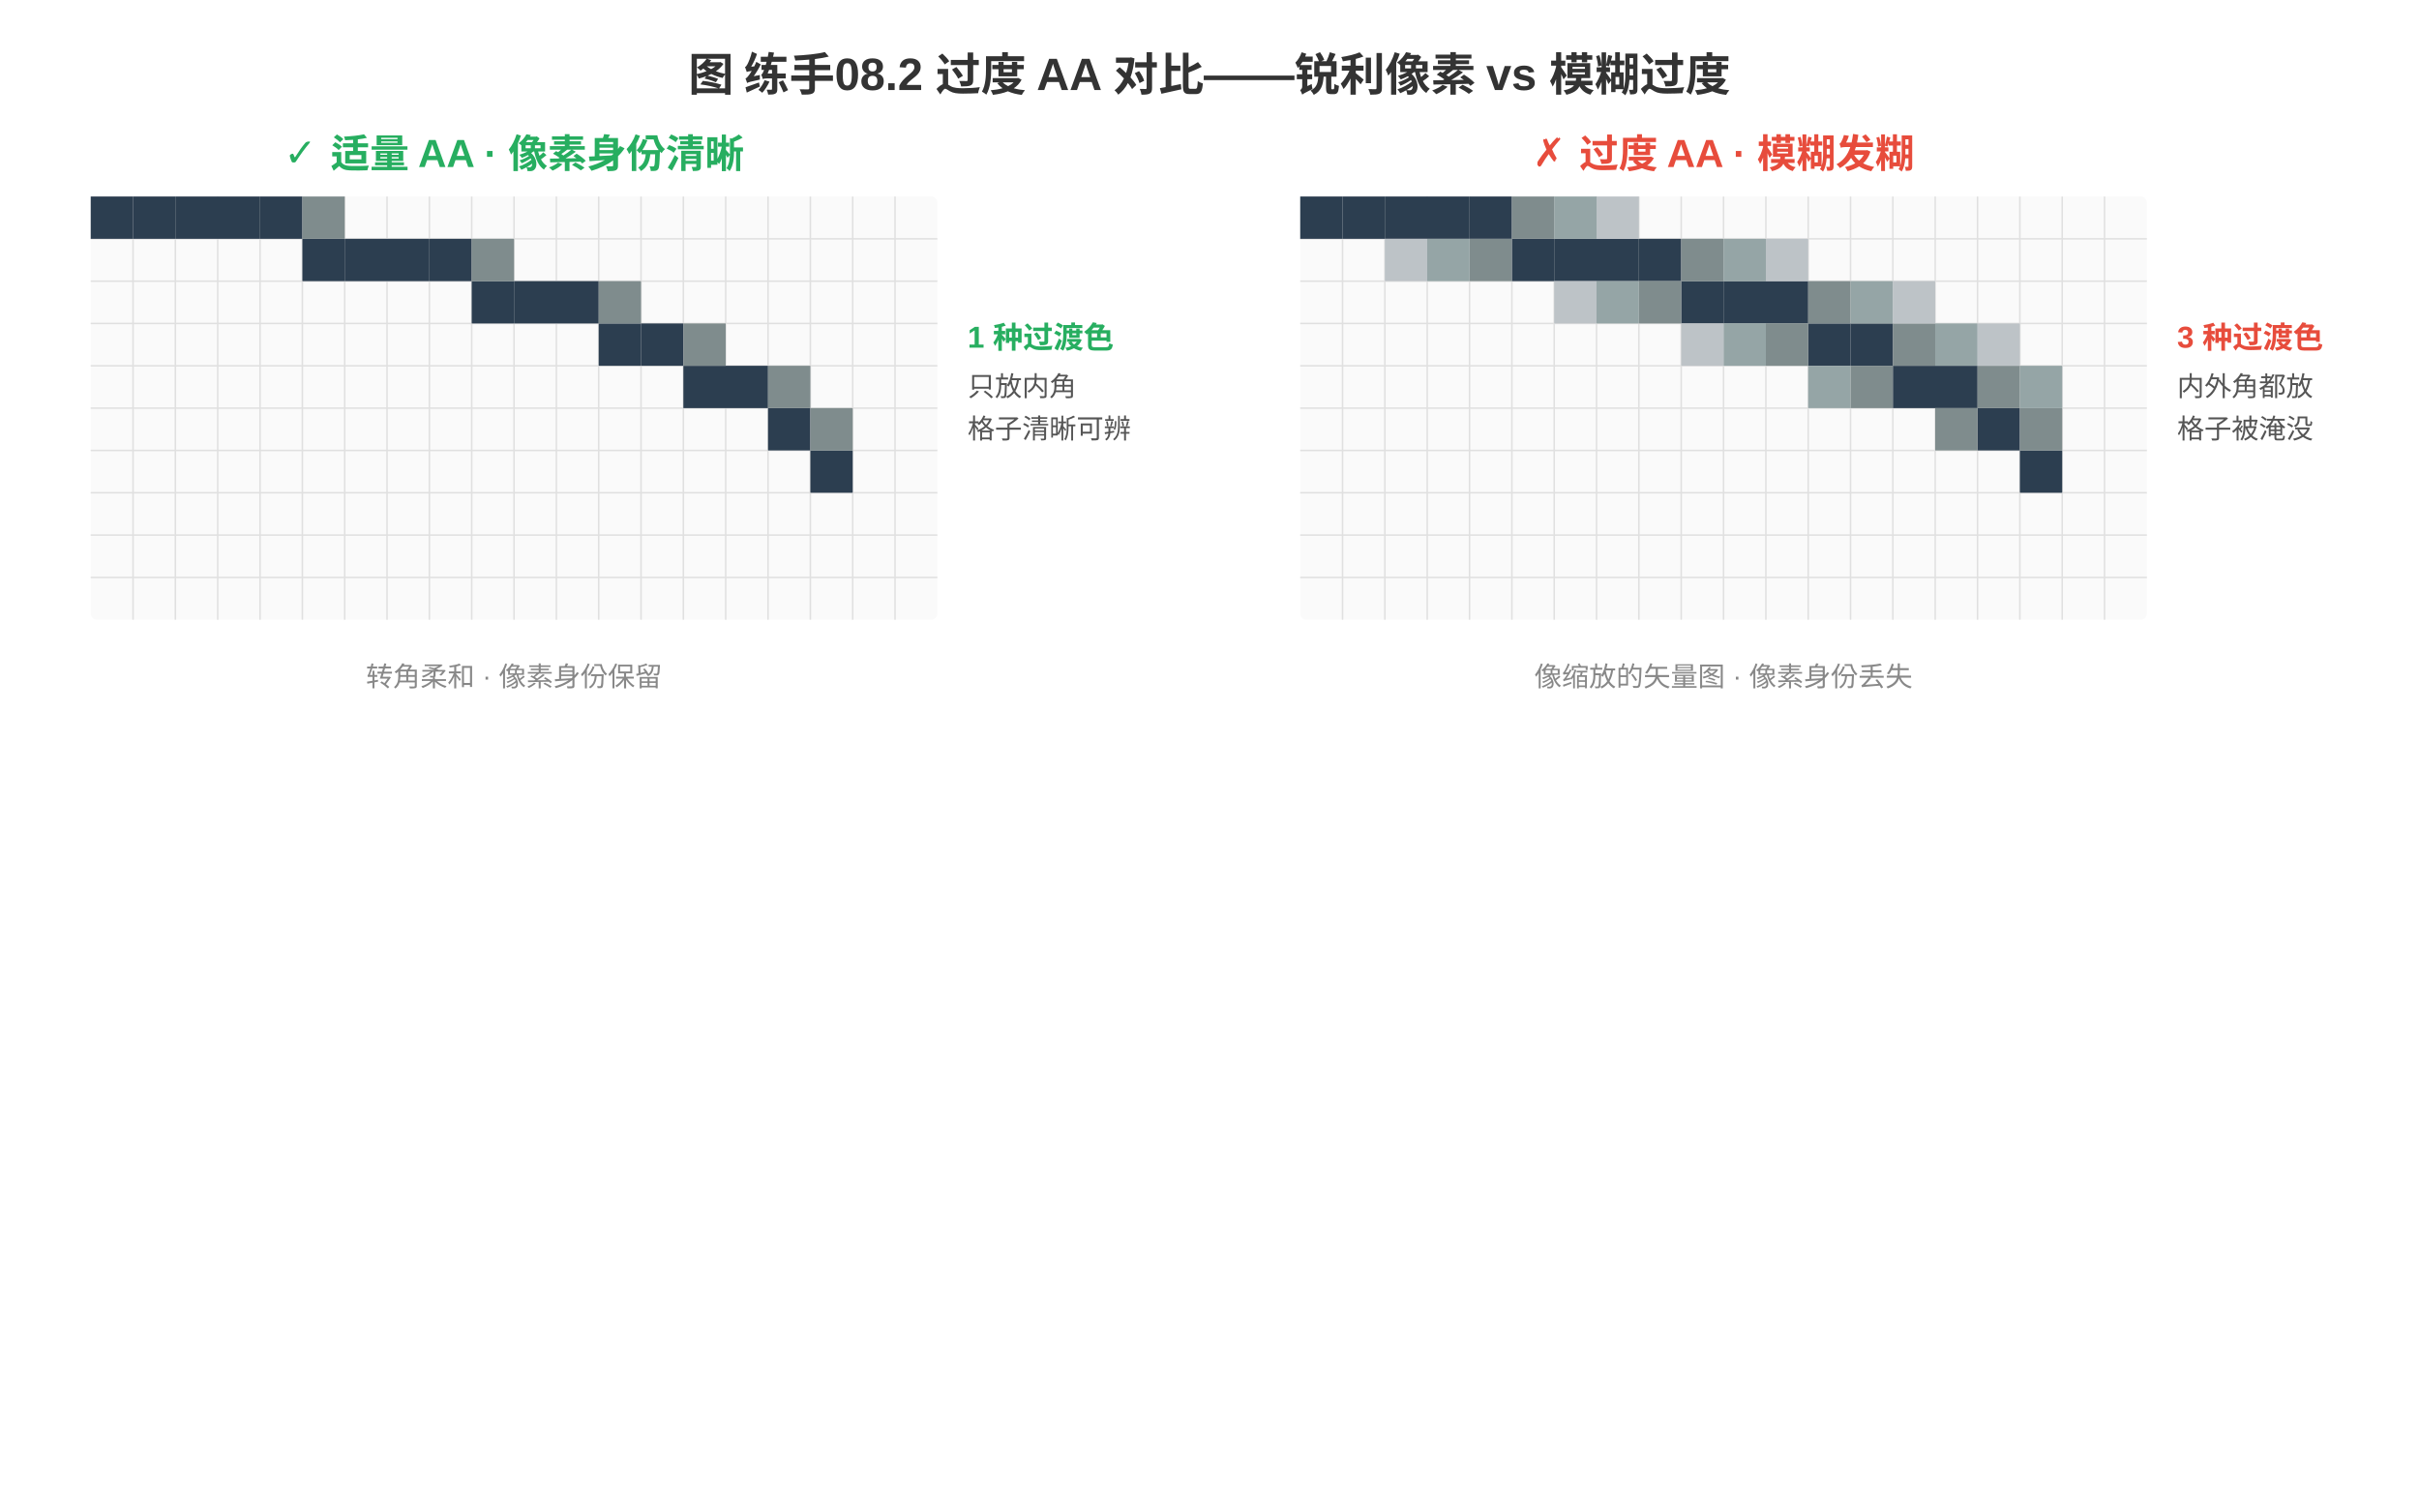
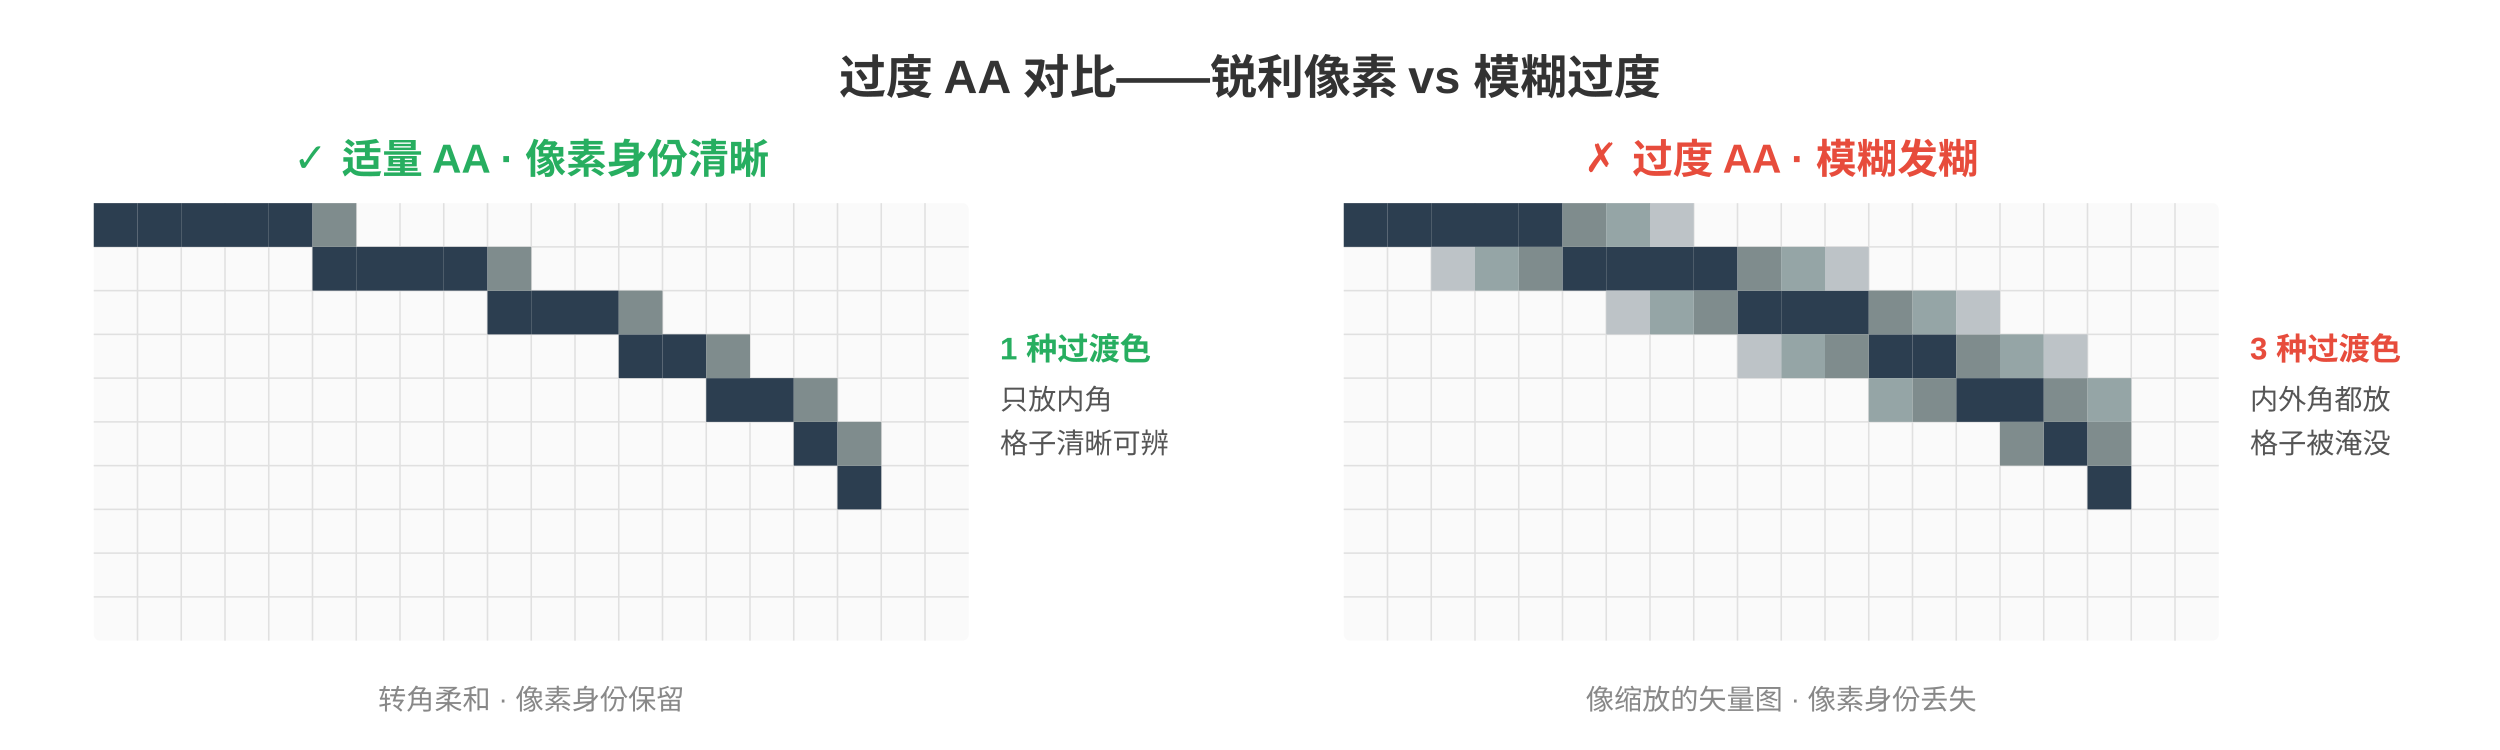
- <svg xmlns="http://www.w3.org/2000/svg" viewBox="0 0 800 500" width="800" height="500">
+ <svg xmlns="http://www.w3.org/2000/svg" viewBox="0 0 800 240" width="800" height="240">
  <style>
    text { font-family: 'PingFang SC','Microsoft YaHei',Arial,sans-serif; }
    .title { font-size: 15px; font-weight: bold; fill: #333; }
    .cell-bg { fill: #fafafa; }
    .cell-line { stroke: #e0e0e0; stroke-width: 0.5; }
    .line-fill { fill: #2C3E50; }
    .aa1 { fill: #7F8C8D; }
    .aa2 { fill: #95A5A6; }
    .aa3 { fill: #BDC3C7; }
    .step-label { font-size: 9px; fill: #888; }
  </style>
-   <text x="400" y="30" class="title" text-anchor="middle">图 练手08.2 过度 AA 对比——锐利像素 vs 模糊过度</text>
+   <text x="400" y="30" class="title" text-anchor="middle">过度 AA 对比——锐利像素 vs 模糊过度</text>
  <g transform="translate(30, 55)">
    <text x="140" y="0" style="font-size:13px;font-weight:bold;fill:#27AE60;text-anchor:middle;">✓ 适量 AA · 像素身份清晰</text>
    <rect x="0" y="10" width="280" height="140" class="cell-bg" rx="2" />
    <g class="cell-line">
      <line x1="14" y1="10" x2="14" y2="150" />
      <line x1="28" y1="10" x2="28" y2="150" />
      <line x1="42" y1="10" x2="42" y2="150" />
      <line x1="56" y1="10" x2="56" y2="150" />
      <line x1="70" y1="10" x2="70" y2="150" />
      <line x1="84" y1="10" x2="84" y2="150" />
      <line x1="98" y1="10" x2="98" y2="150" />
      <line x1="112" y1="10" x2="112" y2="150" />
      <line x1="126" y1="10" x2="126" y2="150" />
      <line x1="140" y1="10" x2="140" y2="150" />
      <line x1="154" y1="10" x2="154" y2="150" />
      <line x1="168" y1="10" x2="168" y2="150" />
      <line x1="182" y1="10" x2="182" y2="150" />
      <line x1="196" y1="10" x2="196" y2="150" />
      <line x1="210" y1="10" x2="210" y2="150" />
      <line x1="224" y1="10" x2="224" y2="150" />
      <line x1="238" y1="10" x2="238" y2="150" />
      <line x1="252" y1="10" x2="252" y2="150" />
      <line x1="266" y1="10" x2="266" y2="150" />
      <line x1="0" y1="24" x2="280" y2="24" />
      <line x1="0" y1="38" x2="280" y2="38" />
      <line x1="0" y1="52" x2="280" y2="52" />
      <line x1="0" y1="66" x2="280" y2="66" />
      <line x1="0" y1="80" x2="280" y2="80" />
      <line x1="0" y1="94" x2="280" y2="94" />
      <line x1="0" y1="108" x2="280" y2="108" />
      <line x1="0" y1="122" x2="280" y2="122" />
      <line x1="0" y1="136" x2="280" y2="136" />
    </g>
    <g class="line-fill">
      <rect x="0" y="10" width="14" height="14" />
      <rect x="14" y="10" width="14" height="14" />
      <rect x="28" y="10" width="14" height="14" />
      <rect x="42" y="10" width="14" height="14" />
      <rect x="56" y="10" width="14" height="14" />
      <rect x="70" y="24" width="14" height="14" />
      <rect x="84" y="24" width="14" height="14" />
      <rect x="98" y="24" width="14" height="14" />
      <rect x="112" y="24" width="14" height="14" />
      <rect x="126" y="38" width="14" height="14" />
      <rect x="140" y="38" width="14" height="14" />
      <rect x="154" y="38" width="14" height="14" />
      <rect x="168" y="52" width="14" height="14" />
      <rect x="182" y="52" width="14" height="14" />
      <rect x="196" y="66" width="14" height="14" />
      <rect x="210" y="66" width="14" height="14" />
      <rect x="224" y="80" width="14" height="14" />
      <rect x="238" y="94" width="14" height="14" />
    </g>
    <g class="aa1">
      <rect x="70" y="10" width="14" height="14" />
      <rect x="126" y="24" width="14" height="14" />
      <rect x="168" y="38" width="14" height="14" />
      <rect x="196" y="52" width="14" height="14" />
      <rect x="224" y="66" width="14" height="14" />
      <rect x="238" y="80" width="14" height="14" />
    </g>
    <text x="290" y="60" style="font-size:10px;fill:#27AE60;font-weight:bold;">1 种过渡色</text>
    <text x="290" y="76" style="font-size:9px;fill:#555;">只放内角</text>
    <text x="290" y="90" style="font-size:9px;fill:#555;">格子清晰可辨</text>
    <text x="140" y="172" class="step-label" text-anchor="middle">转角柔和 · 像素身份保留</text>
  </g>
  <g transform="translate(430, 55)">
    <text x="140" y="0" style="font-size:13px;font-weight:bold;fill:#E74C3C;text-anchor:middle;">✗ 过度 AA · 模糊发糊</text>
    <rect x="0" y="10" width="280" height="140" class="cell-bg" rx="2" />
    <g class="cell-line">
      <line x1="14" y1="10" x2="14" y2="150" />
      <line x1="28" y1="10" x2="28" y2="150" />
      <line x1="42" y1="10" x2="42" y2="150" />
      <line x1="56" y1="10" x2="56" y2="150" />
      <line x1="70" y1="10" x2="70" y2="150" />
      <line x1="84" y1="10" x2="84" y2="150" />
      <line x1="98" y1="10" x2="98" y2="150" />
      <line x1="112" y1="10" x2="112" y2="150" />
      <line x1="126" y1="10" x2="126" y2="150" />
      <line x1="140" y1="10" x2="140" y2="150" />
      <line x1="154" y1="10" x2="154" y2="150" />
      <line x1="168" y1="10" x2="168" y2="150" />
      <line x1="182" y1="10" x2="182" y2="150" />
      <line x1="196" y1="10" x2="196" y2="150" />
      <line x1="210" y1="10" x2="210" y2="150" />
      <line x1="224" y1="10" x2="224" y2="150" />
      <line x1="238" y1="10" x2="238" y2="150" />
      <line x1="252" y1="10" x2="252" y2="150" />
      <line x1="266" y1="10" x2="266" y2="150" />
      <line x1="0" y1="24" x2="280" y2="24" />
      <line x1="0" y1="38" x2="280" y2="38" />
      <line x1="0" y1="52" x2="280" y2="52" />
      <line x1="0" y1="66" x2="280" y2="66" />
      <line x1="0" y1="80" x2="280" y2="80" />
      <line x1="0" y1="94" x2="280" y2="94" />
      <line x1="0" y1="108" x2="280" y2="108" />
      <line x1="0" y1="122" x2="280" y2="122" />
      <line x1="0" y1="136" x2="280" y2="136" />
    </g>
    <g class="line-fill">
      <rect x="0" y="10" width="14" height="14" />
      <rect x="14" y="10" width="14" height="14" />
      <rect x="28" y="10" width="14" height="14" />
      <rect x="42" y="10" width="14" height="14" />
      <rect x="56" y="10" width="14" height="14" />
      <rect x="70" y="24" width="14" height="14" />
      <rect x="84" y="24" width="14" height="14" />
      <rect x="98" y="24" width="14" height="14" />
      <rect x="112" y="24" width="14" height="14" />
      <rect x="126" y="38" width="14" height="14" />
      <rect x="140" y="38" width="14" height="14" />
      <rect x="154" y="38" width="14" height="14" />
      <rect x="168" y="52" width="14" height="14" />
      <rect x="182" y="52" width="14" height="14" />
      <rect x="196" y="66" width="14" height="14" />
      <rect x="210" y="66" width="14" height="14" />
      <rect x="224" y="80" width="14" height="14" />
      <rect x="238" y="94" width="14" height="14" />
    </g>
    <g class="aa1">
      <rect x="70" y="10" width="14" height="14" />
      <rect x="126" y="24" width="14" height="14" />
      <rect x="168" y="38" width="14" height="14" />
      <rect x="196" y="52" width="14" height="14" />
      <rect x="224" y="66" width="14" height="14" />
      <rect x="238" y="80" width="14" height="14" />
      <rect x="56" y="24" width="14" height="14" />
      <rect x="112" y="38" width="14" height="14" />
      <rect x="154" y="52" width="14" height="14" />
      <rect x="182" y="66" width="14" height="14" />
      <rect x="210" y="80" width="14" height="14" />
    </g>
    <g class="aa2">
      <rect x="84" y="10" width="14" height="14" />
      <rect x="140" y="24" width="14" height="14" />
      <rect x="182" y="38" width="14" height="14" />
      <rect x="210" y="52" width="14" height="14" />
      <rect x="238" y="66" width="14" height="14" />
      <rect x="42" y="24" width="14" height="14" />
      <rect x="98" y="38" width="14" height="14" />
      <rect x="140" y="52" width="14" height="14" />
      <rect x="168" y="66" width="14" height="14" />
    </g>
    <g class="aa3">
      <rect x="98" y="10" width="14" height="14" />
      <rect x="154" y="24" width="14" height="14" />
      <rect x="196" y="38" width="14" height="14" />
      <rect x="224" y="52" width="14" height="14" />
      <rect x="28" y="24" width="14" height="14" />
      <rect x="84" y="38" width="14" height="14" />
      <rect x="126" y="52" width="14" height="14" />
    </g>
    <text x="290" y="60" style="font-size:10px;fill:#E74C3C;font-weight:bold;">3 种过渡色</text>
    <text x="290" y="76" style="font-size:9px;fill:#555;">内外角都放</text>
    <text x="290" y="90" style="font-size:9px;fill:#555;">格子被淹没</text>
    <text x="140" y="172" class="step-label" text-anchor="middle">像缩放的矢量图 · 像素身份丢失</text>
  </g>
</svg>
